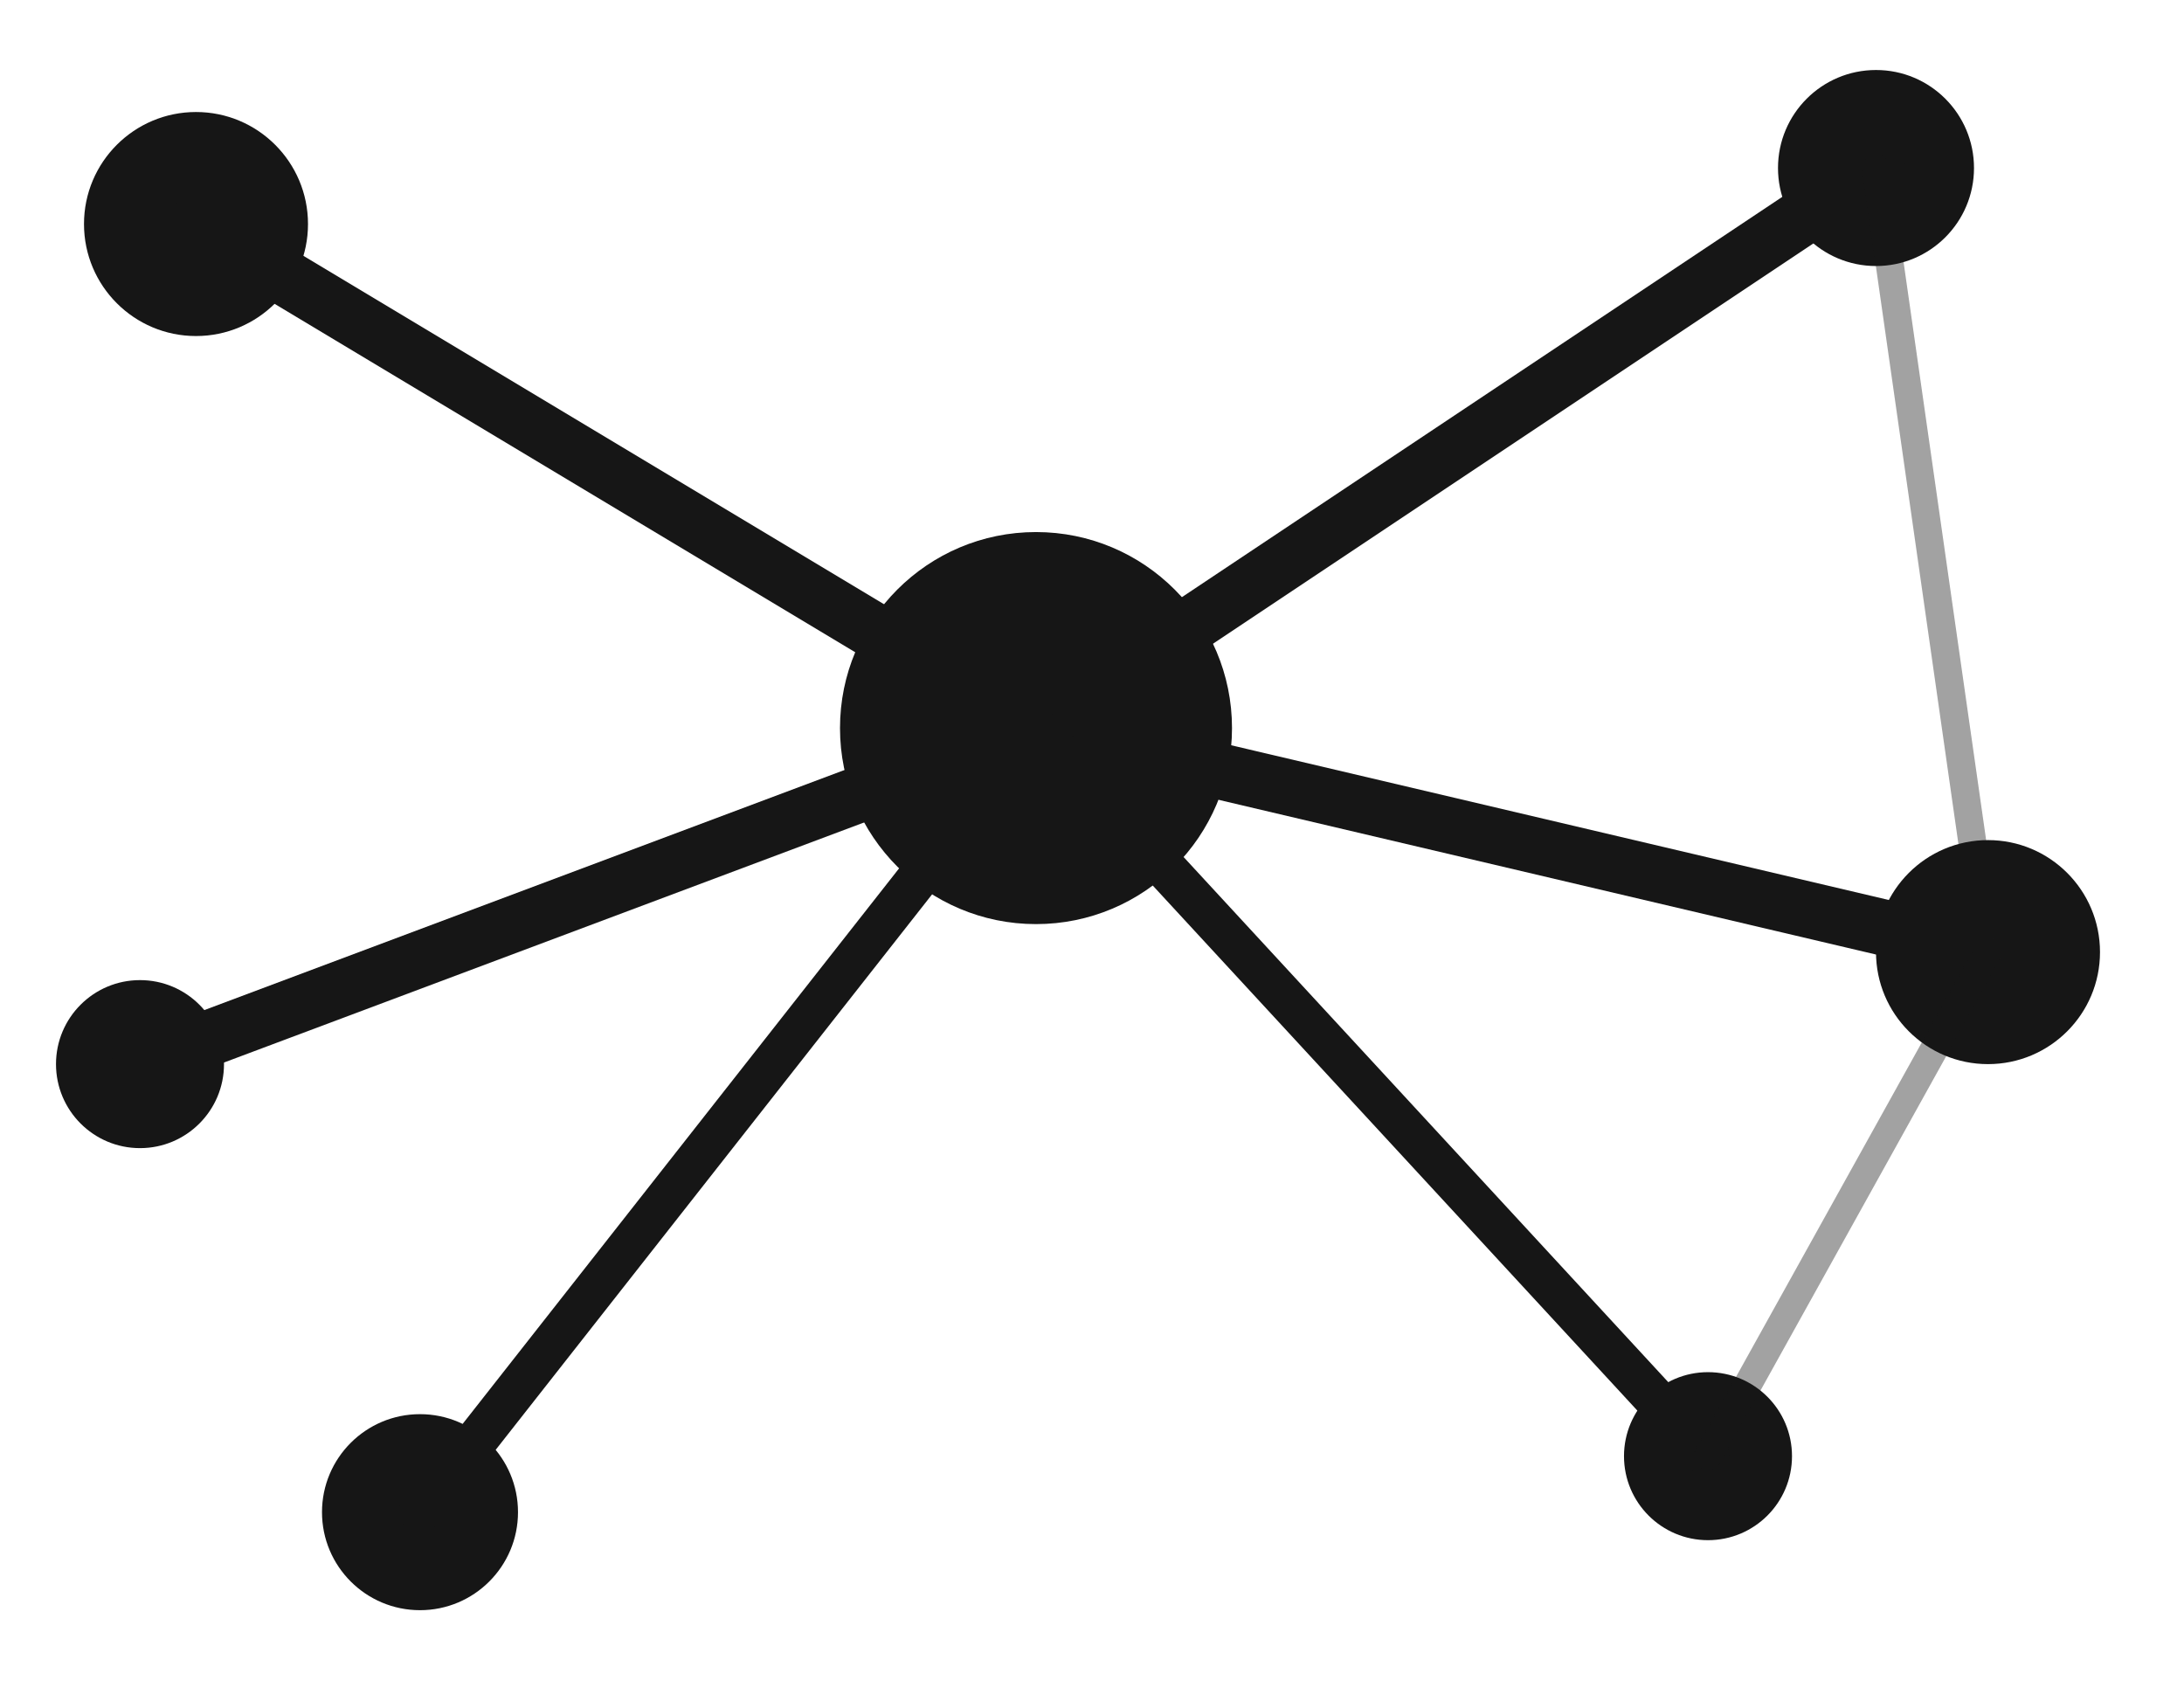
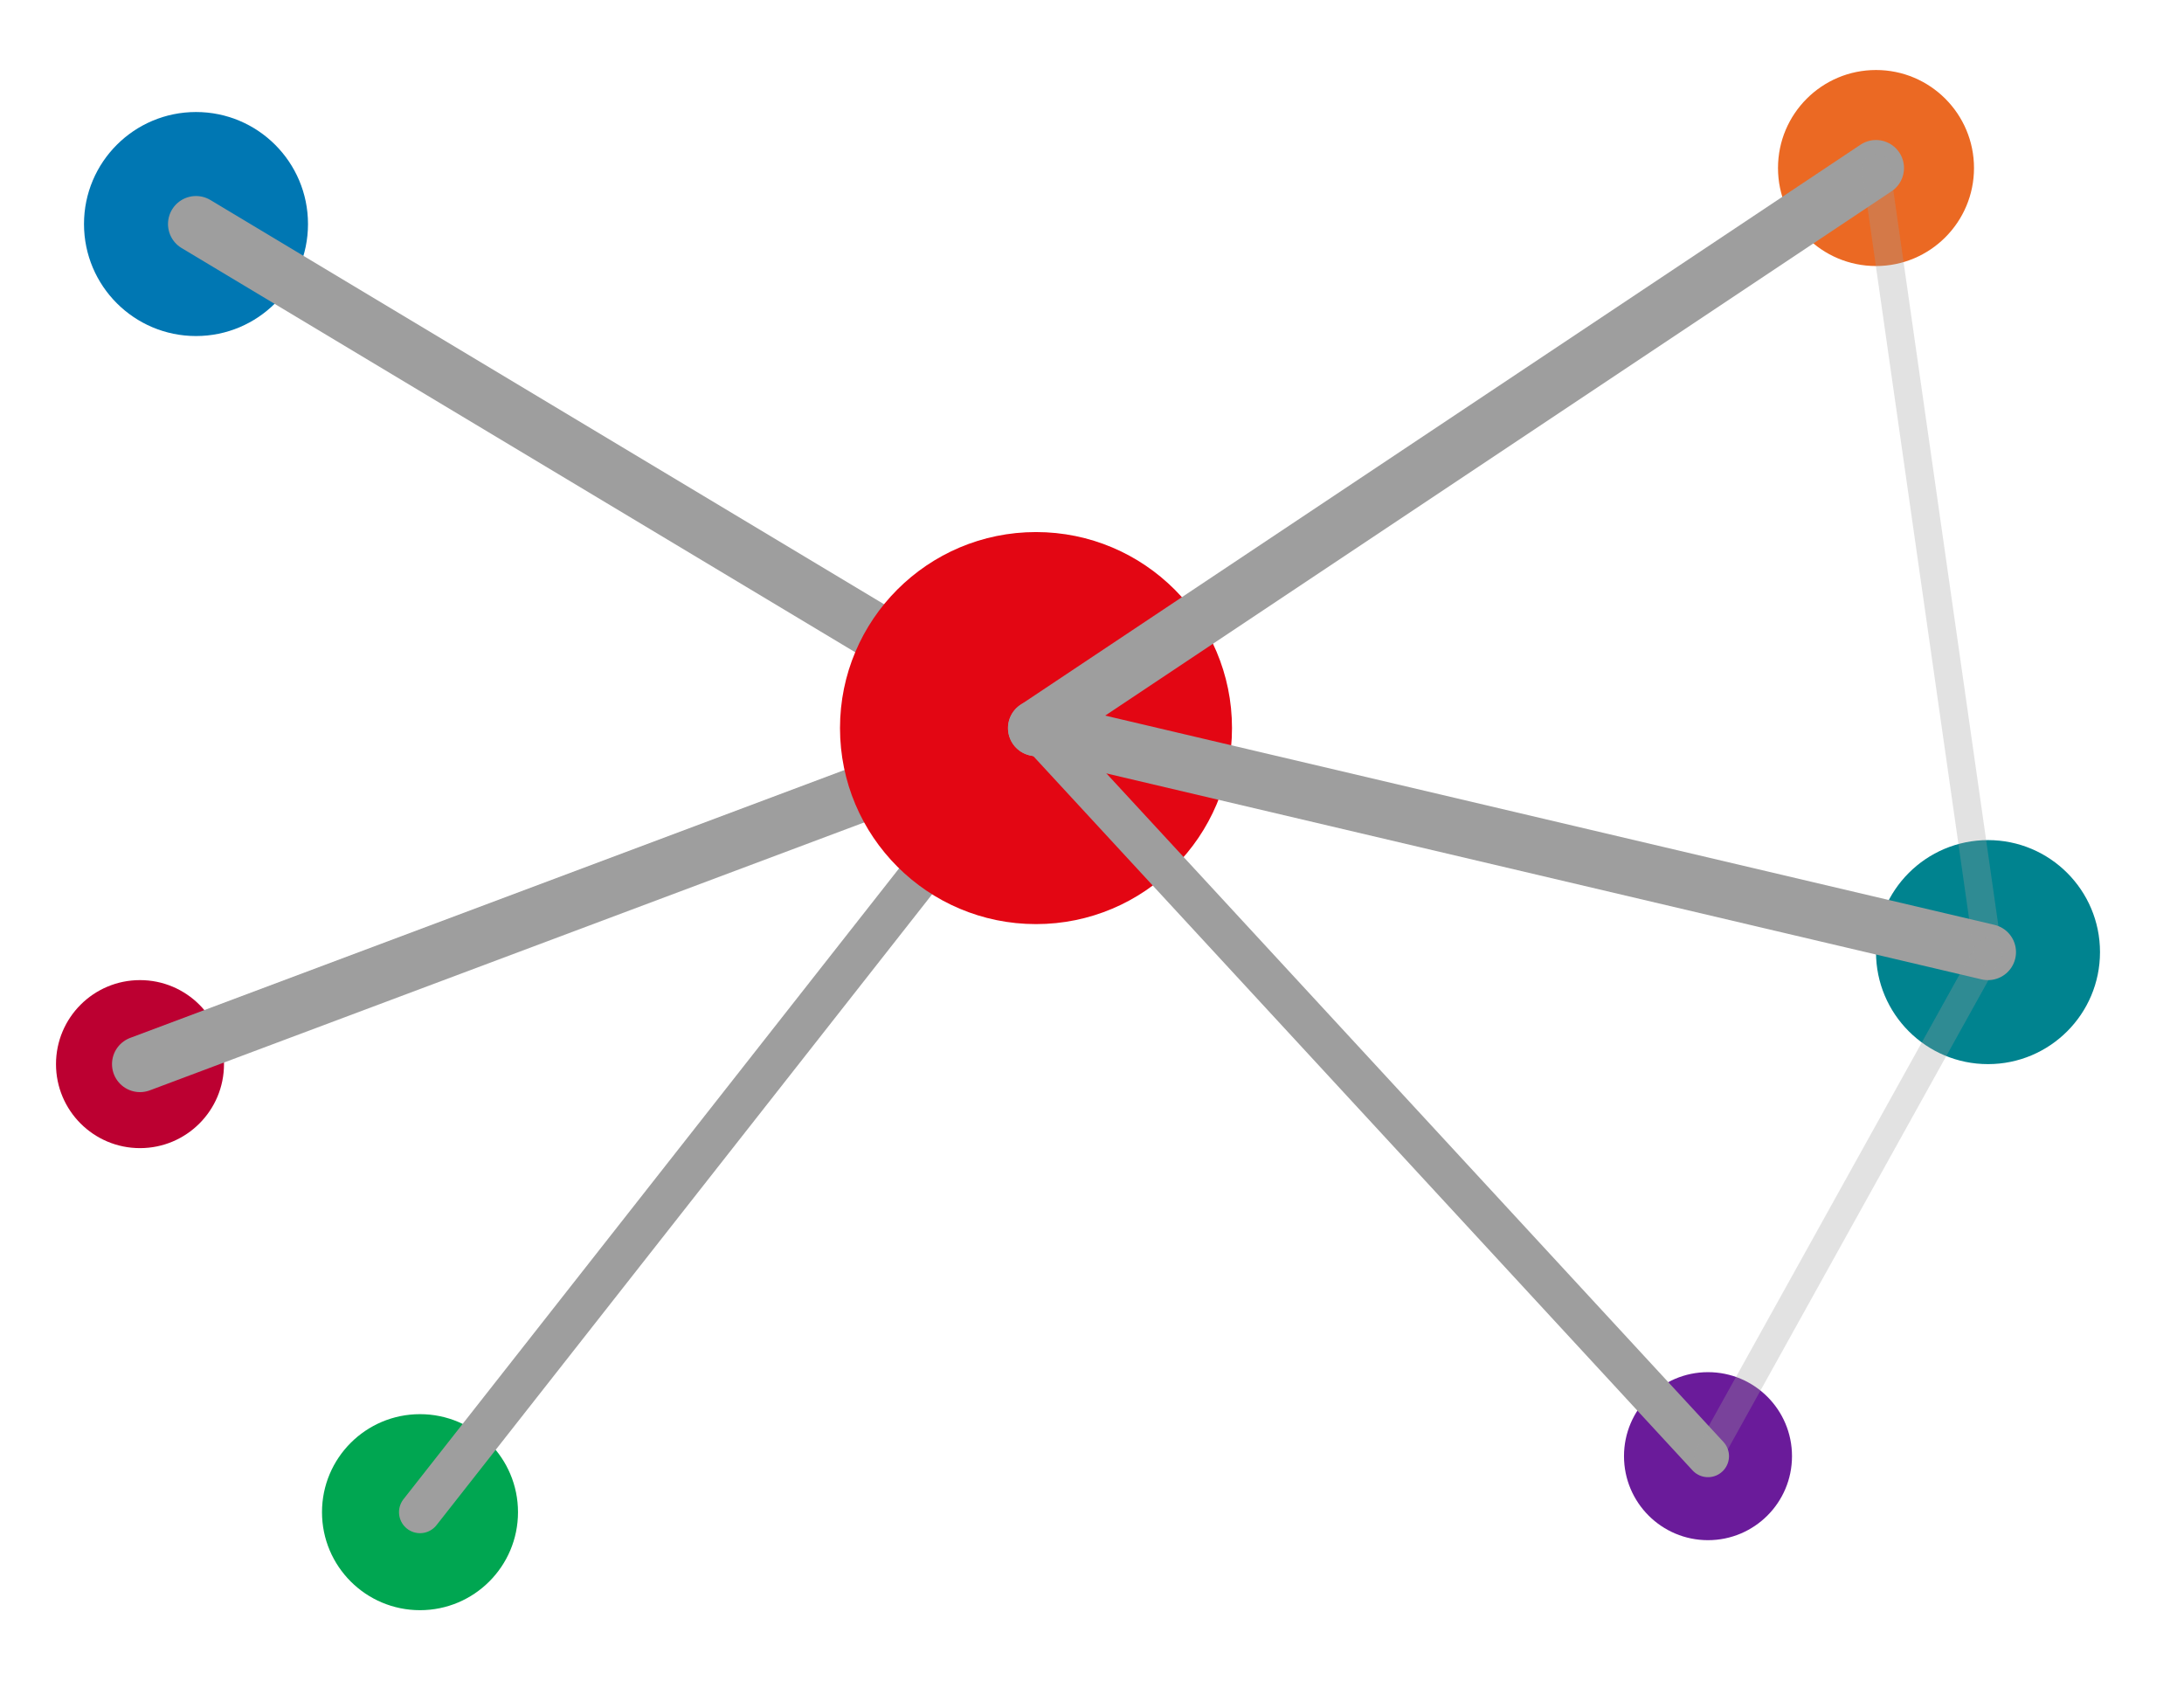
<svg xmlns="http://www.w3.org/2000/svg" viewBox="-37 -26 78 60" width="78" height="60">
-   <circle cx="-30" cy="-18" r="4" fill="#161616" />
-   <circle cx="-32" cy="12" r="3" fill="#161616" />
-   <circle cx="-22" cy="28" r="3.5" fill="#161616" />
-   <line x1="-30" y1="-18" x2="0" y2="0" stroke="#161616" stroke-width="2" stroke-linecap="round" />
-   <line x1="-32" y1="12" x2="0" y2="0" stroke="#161616" stroke-width="2" stroke-linecap="round" />
-   <line x1="-22" y1="28" x2="0" y2="0" stroke="#161616" stroke-width="1.5" stroke-linecap="round" />
-   <circle cx="0" cy="0" r="7" fill="#161616" />
-   <circle cx="30" cy="-20" r="3.5" fill="#161616" />
-   <circle cx="34" cy="8" r="4" fill="#161616" />
-   <circle cx="24" cy="26" r="3" fill="#161616" />
-   <line x1="0" y1="0" x2="30" y2="-20" stroke="#161616" stroke-width="2" stroke-linecap="round" />
-   <line x1="0" y1="0" x2="34" y2="8" stroke="#161616" stroke-width="2" stroke-linecap="round" />
-   <line x1="0" y1="0" x2="24" y2="26" stroke="#161616" stroke-width="1.5" stroke-linecap="round" />
-   <line x1="30" y1="-20" x2="34" y2="8" stroke="#161616" stroke-width="1" stroke-linecap="round" opacity="0.4" />
-   <line x1="34" y1="8" x2="24" y2="26" stroke="#161616" stroke-width="1" stroke-linecap="round" opacity="0.4" />
+   <circle cx="-30" cy="-18" r="4" fill="#0077B3" />
+   <circle cx="-32" cy="12" r="3" fill="#BC0031" />
+   <circle cx="-22" cy="28" r="3.5" fill="#00A651" />
+   <line x1="-30" y1="-18" x2="0" y2="0" stroke="#9e9e9e" stroke-width="2" stroke-linecap="round" />
+   <line x1="-32" y1="12" x2="0" y2="0" stroke="#9e9e9e" stroke-width="2" stroke-linecap="round" />
+   <line x1="-22" y1="28" x2="0" y2="0" stroke="#9e9e9e" stroke-width="1.5" stroke-linecap="round" />
+   <circle cx="0" cy="0" r="7" fill="#E30613" />
+   <circle cx="30" cy="-20" r="3.5" fill="#EB6923" />
+   <circle cx="34" cy="8" r="4" fill="#00838F" />
+   <circle cx="24" cy="26" r="3" fill="#6A1B9A" />
+   <line x1="0" y1="0" x2="30" y2="-20" stroke="#9e9e9e" stroke-width="2" stroke-linecap="round" />
+   <line x1="0" y1="0" x2="34" y2="8" stroke="#9e9e9e" stroke-width="2" stroke-linecap="round" />
+   <line x1="0" y1="0" x2="24" y2="26" stroke="#9e9e9e" stroke-width="1.5" stroke-linecap="round" />
+   <line x1="30" y1="-20" x2="34" y2="8" stroke="#9e9e9e" stroke-width="1" stroke-linecap="round" opacity="0.3" />
+   <line x1="34" y1="8" x2="24" y2="26" stroke="#9e9e9e" stroke-width="1" stroke-linecap="round" opacity="0.3" />
</svg>
